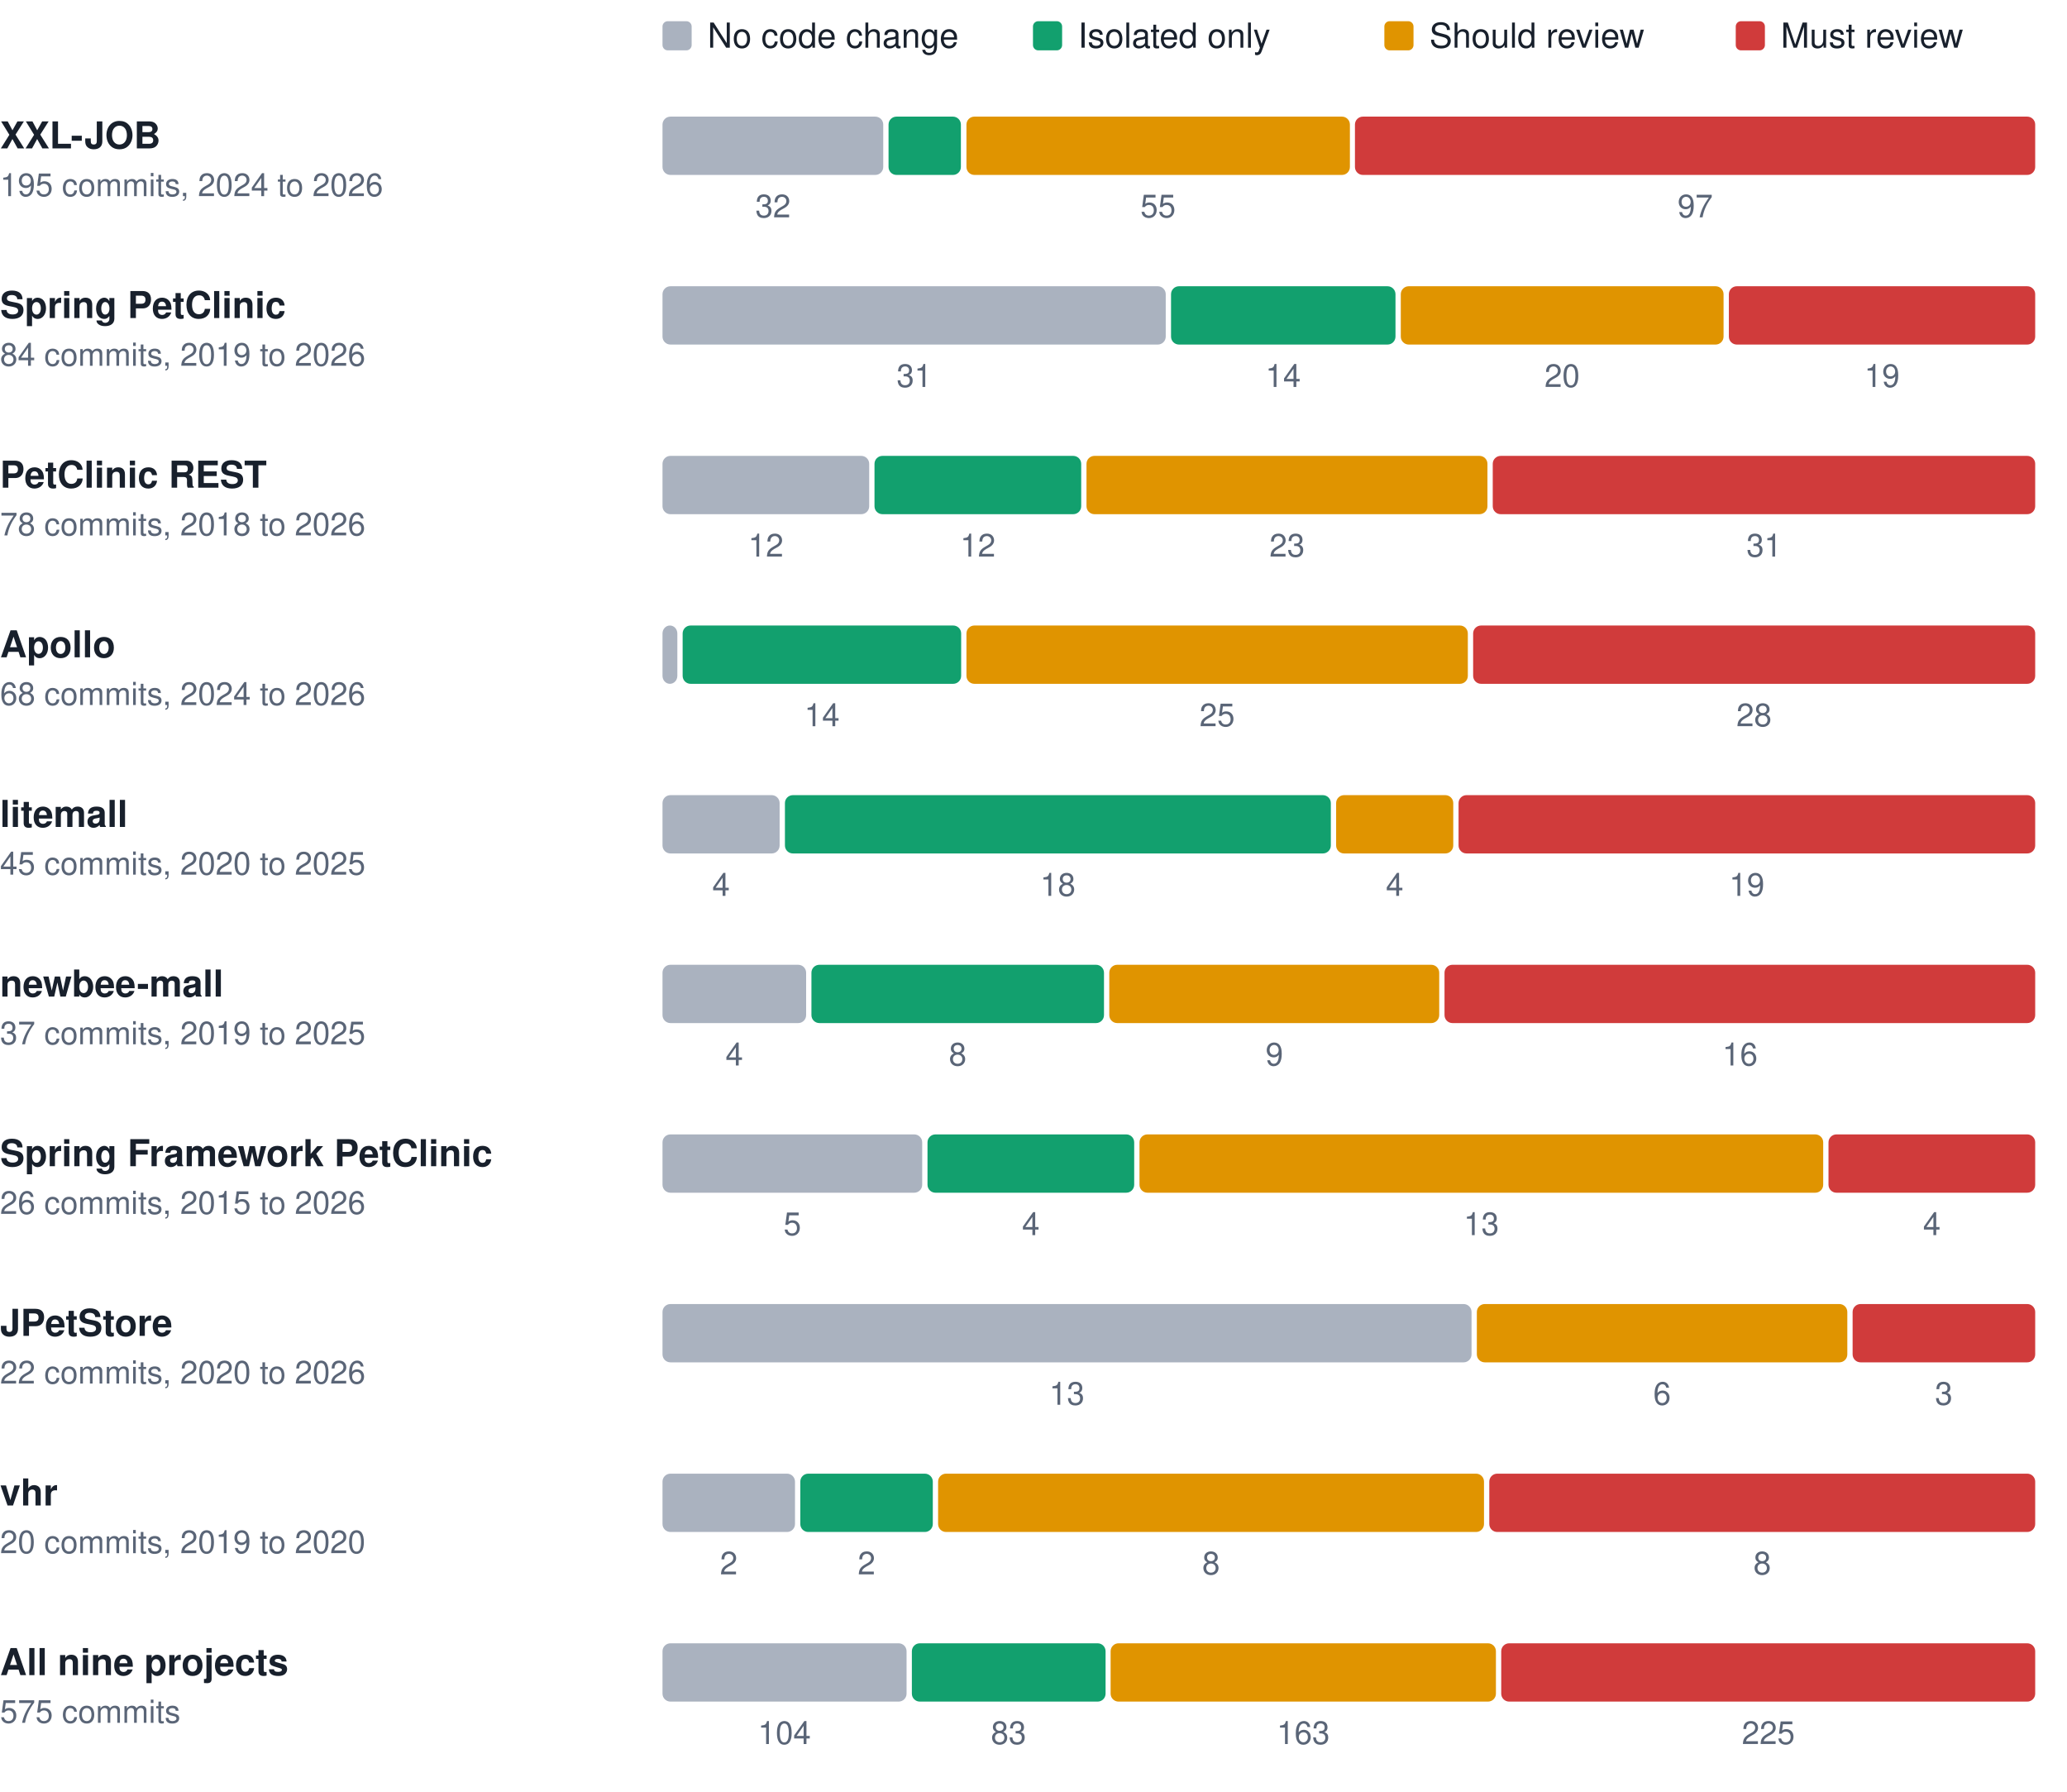
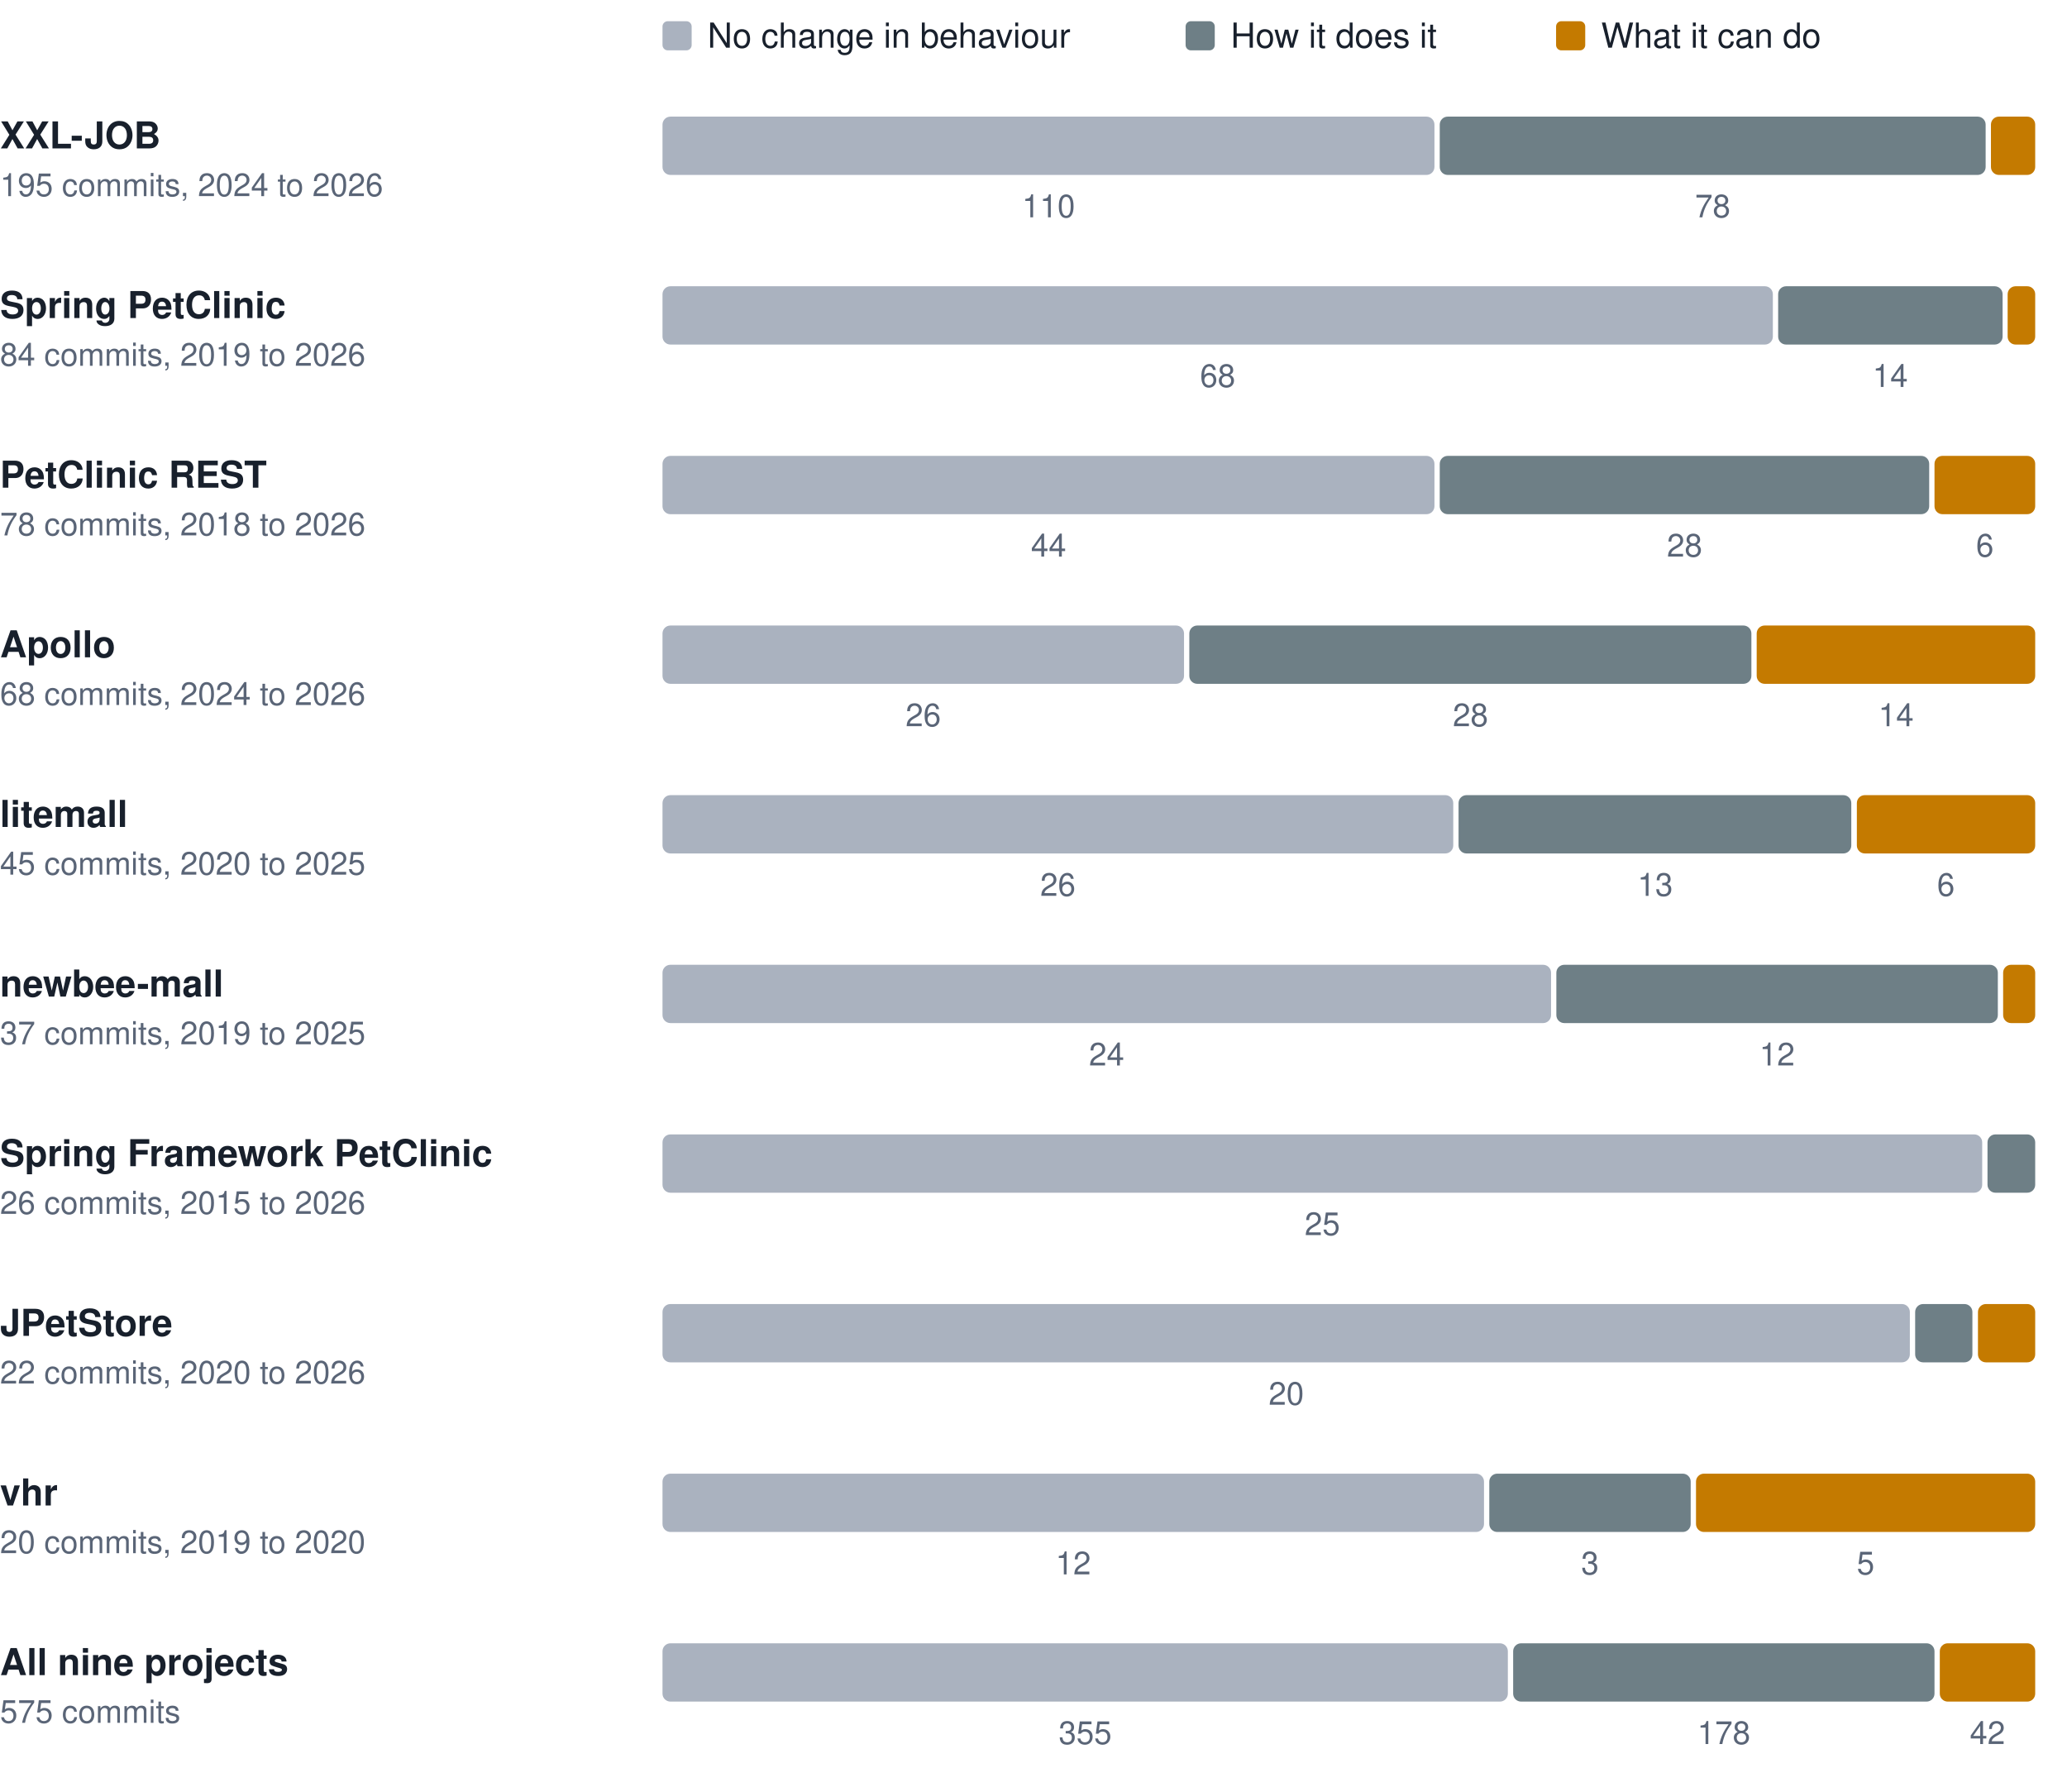
- <svg xmlns="http://www.w3.org/2000/svg" width="780" height="676" viewBox="0 0 780 676" role="img" aria-label="What 575 real commits to nine open-source projects needed, under one fixed rule">
+ <svg xmlns="http://www.w3.org/2000/svg" width="780" height="676" viewBox="0 0 780 676" role="img" aria-label="What 575 real commits to nine open-source projects did to behaviour">
  <rect x="250" y="8" width="11" height="11" rx="2" fill="#aab2bf" />
-   <text x="267.0" y="18.0" font-family="-apple-system,BlinkMacSystemFont,'Segoe UI',Helvetica,Arial,sans-serif" font-size="13" font-weight="400" fill="#18202c" text-anchor="start">No code change</text>
-   <rect x="389.8" y="8" width="11" height="11" rx="2" fill="#12a06e" />
-   <text x="406.8" y="18.0" font-family="-apple-system,BlinkMacSystemFont,'Segoe UI',Helvetica,Arial,sans-serif" font-size="13" font-weight="400" fill="#18202c" text-anchor="start">Isolated only</text>
-   <rect x="522.4" y="8" width="11" height="11" rx="2" fill="#e09400" />
-   <text x="539.4" y="18.0" font-family="-apple-system,BlinkMacSystemFont,'Segoe UI',Helvetica,Arial,sans-serif" font-size="13" font-weight="400" fill="#18202c" text-anchor="start">Should review</text>
-   <rect x="655" y="8" width="11" height="11" rx="2" fill="#d03b3b" />
-   <text x="672.0" y="18.0" font-family="-apple-system,BlinkMacSystemFont,'Segoe UI',Helvetica,Arial,sans-serif" font-size="13" font-weight="400" fill="#18202c" text-anchor="start">Must review</text>
+   <text x="267.0" y="18.0" font-family="-apple-system,BlinkMacSystemFont,'Segoe UI',Helvetica,Arial,sans-serif" font-size="13" font-weight="400" fill="#18202c" text-anchor="start">No change in behaviour</text>
+   <rect x="447.4" y="8" width="11" height="11" rx="2" fill="#6e7f86" />
+   <text x="464.4" y="18.0" font-family="-apple-system,BlinkMacSystemFont,'Segoe UI',Helvetica,Arial,sans-serif" font-size="13" font-weight="400" fill="#18202c" text-anchor="start">How it does it</text>
+   <rect x="587.2" y="8" width="11" height="11" rx="2" fill="#c47a00" />
+   <text x="604.2" y="18.0" font-family="-apple-system,BlinkMacSystemFont,'Segoe UI',Helvetica,Arial,sans-serif" font-size="13" font-weight="400" fill="#18202c" text-anchor="start">What it can do</text>
  <text x="0.0" y="56.0" font-family="-apple-system,BlinkMacSystemFont,'Segoe UI',Helvetica,Arial,sans-serif" font-size="14" font-weight="600" fill="#18202c" text-anchor="start">XXL-JOB</text>
  <text x="0.0" y="74.0" font-family="-apple-system,BlinkMacSystemFont,'Segoe UI',Helvetica,Arial,sans-serif" font-size="12" font-weight="400" fill="#5a6577" text-anchor="start">195 commits, 2024 to 2026</text>
-   <rect x="250.0" y="44" width="83.3" height="22" rx="3" fill="#aab2bf" />
-   <text x="291.7" y="82.0" font-family="-apple-system,BlinkMacSystemFont,'Segoe UI',Helvetica,Arial,sans-serif" font-size="12" font-weight="400" fill="#5a6577" text-anchor="middle">32</text>
-   <rect x="335.3" y="44" width="27.3" height="22" rx="3" fill="#12a06e" />
-   <rect x="364.7" y="44" width="144.7" height="22" rx="3" fill="#e09400" />
-   <text x="437.0" y="82.0" font-family="-apple-system,BlinkMacSystemFont,'Segoe UI',Helvetica,Arial,sans-serif" font-size="12" font-weight="400" fill="#5a6577" text-anchor="middle">55</text>
-   <rect x="511.3" y="44" width="256.7" height="22" rx="3" fill="#d03b3b" />
-   <text x="639.7" y="82.0" font-family="-apple-system,BlinkMacSystemFont,'Segoe UI',Helvetica,Arial,sans-serif" font-size="12" font-weight="400" fill="#5a6577" text-anchor="middle">97</text>
+   <rect x="250.0" y="44" width="291.3" height="22" rx="3" fill="#aab2bf" />
+   <text x="395.7" y="82.0" font-family="-apple-system,BlinkMacSystemFont,'Segoe UI',Helvetica,Arial,sans-serif" font-size="12" font-weight="400" fill="#5a6577" text-anchor="middle">110</text>
+   <rect x="543.3" y="44" width="206.0" height="22" rx="3" fill="#6e7f86" />
+   <text x="646.3" y="82.0" font-family="-apple-system,BlinkMacSystemFont,'Segoe UI',Helvetica,Arial,sans-serif" font-size="12" font-weight="400" fill="#5a6577" text-anchor="middle">78</text>
+   <rect x="751.3" y="44" width="16.7" height="22" rx="3" fill="#c47a00" />
  <text x="0.0" y="120.0" font-family="-apple-system,BlinkMacSystemFont,'Segoe UI',Helvetica,Arial,sans-serif" font-size="14" font-weight="600" fill="#18202c" text-anchor="start">Spring PetClinic</text>
  <text x="0.0" y="138.0" font-family="-apple-system,BlinkMacSystemFont,'Segoe UI',Helvetica,Arial,sans-serif" font-size="12" font-weight="400" fill="#5a6577" text-anchor="start">84 commits, 2019 to 2026</text>
-   <rect x="250.0" y="108" width="189.9" height="22" rx="3" fill="#aab2bf" />
-   <text x="345.0" y="146.0" font-family="-apple-system,BlinkMacSystemFont,'Segoe UI',Helvetica,Arial,sans-serif" font-size="12" font-weight="400" fill="#5a6577" text-anchor="middle">31</text>
-   <rect x="441.9" y="108" width="84.7" height="22" rx="3" fill="#12a06e" />
-   <text x="484.2" y="146.0" font-family="-apple-system,BlinkMacSystemFont,'Segoe UI',Helvetica,Arial,sans-serif" font-size="12" font-weight="400" fill="#5a6577" text-anchor="middle">14</text>
-   <rect x="528.6" y="108" width="121.8" height="22" rx="3" fill="#e09400" />
-   <text x="589.5" y="146.0" font-family="-apple-system,BlinkMacSystemFont,'Segoe UI',Helvetica,Arial,sans-serif" font-size="12" font-weight="400" fill="#5a6577" text-anchor="middle">20</text>
-   <rect x="652.4" y="108" width="115.6" height="22" rx="3" fill="#d03b3b" />
-   <text x="710.2" y="146.0" font-family="-apple-system,BlinkMacSystemFont,'Segoe UI',Helvetica,Arial,sans-serif" font-size="12" font-weight="400" fill="#5a6577" text-anchor="middle">19</text>
+   <rect x="250.0" y="108" width="419.0" height="22" rx="3" fill="#aab2bf" />
+   <text x="459.5" y="146.0" font-family="-apple-system,BlinkMacSystemFont,'Segoe UI',Helvetica,Arial,sans-serif" font-size="12" font-weight="400" fill="#5a6577" text-anchor="middle">68</text>
+   <rect x="671.0" y="108" width="84.7" height="22" rx="3" fill="#6e7f86" />
+   <text x="713.3" y="146.0" font-family="-apple-system,BlinkMacSystemFont,'Segoe UI',Helvetica,Arial,sans-serif" font-size="12" font-weight="400" fill="#5a6577" text-anchor="middle">14</text>
+   <rect x="757.6" y="108" width="10.4" height="22" rx="3" fill="#c47a00" />
  <text x="0.0" y="184.0" font-family="-apple-system,BlinkMacSystemFont,'Segoe UI',Helvetica,Arial,sans-serif" font-size="14" font-weight="600" fill="#18202c" text-anchor="start">PetClinic REST</text>
  <text x="0.0" y="202.0" font-family="-apple-system,BlinkMacSystemFont,'Segoe UI',Helvetica,Arial,sans-serif" font-size="12" font-weight="400" fill="#5a6577" text-anchor="start">78 commits, 2018 to 2026</text>
-   <rect x="250.0" y="172" width="78.0" height="22" rx="3" fill="#aab2bf" />
-   <text x="289.0" y="210.0" font-family="-apple-system,BlinkMacSystemFont,'Segoe UI',Helvetica,Arial,sans-serif" font-size="12" font-weight="400" fill="#5a6577" text-anchor="middle">12</text>
-   <rect x="330.0" y="172" width="78.0" height="22" rx="3" fill="#12a06e" />
-   <text x="369.0" y="210.0" font-family="-apple-system,BlinkMacSystemFont,'Segoe UI',Helvetica,Arial,sans-serif" font-size="12" font-weight="400" fill="#5a6577" text-anchor="middle">12</text>
-   <rect x="410.0" y="172" width="151.3" height="22" rx="3" fill="#e09400" />
-   <text x="485.7" y="210.0" font-family="-apple-system,BlinkMacSystemFont,'Segoe UI',Helvetica,Arial,sans-serif" font-size="12" font-weight="400" fill="#5a6577" text-anchor="middle">23</text>
-   <rect x="563.3" y="172" width="204.7" height="22" rx="3" fill="#d03b3b" />
-   <text x="665.7" y="210.0" font-family="-apple-system,BlinkMacSystemFont,'Segoe UI',Helvetica,Arial,sans-serif" font-size="12" font-weight="400" fill="#5a6577" text-anchor="middle">31</text>
+   <rect x="250.0" y="172" width="291.3" height="22" rx="3" fill="#aab2bf" />
+   <text x="395.7" y="210.0" font-family="-apple-system,BlinkMacSystemFont,'Segoe UI',Helvetica,Arial,sans-serif" font-size="12" font-weight="400" fill="#5a6577" text-anchor="middle">44</text>
+   <rect x="543.3" y="172" width="184.7" height="22" rx="3" fill="#6e7f86" />
+   <text x="635.7" y="210.0" font-family="-apple-system,BlinkMacSystemFont,'Segoe UI',Helvetica,Arial,sans-serif" font-size="12" font-weight="400" fill="#5a6577" text-anchor="middle">28</text>
+   <rect x="730.0" y="172" width="38.0" height="22" rx="3" fill="#c47a00" />
+   <text x="749.0" y="210.0" font-family="-apple-system,BlinkMacSystemFont,'Segoe UI',Helvetica,Arial,sans-serif" font-size="12" font-weight="400" fill="#5a6577" text-anchor="middle">6</text>
  <text x="0.0" y="248.0" font-family="-apple-system,BlinkMacSystemFont,'Segoe UI',Helvetica,Arial,sans-serif" font-size="14" font-weight="600" fill="#18202c" text-anchor="start">Apollo</text>
  <text x="0.0" y="266.0" font-family="-apple-system,BlinkMacSystemFont,'Segoe UI',Helvetica,Arial,sans-serif" font-size="12" font-weight="400" fill="#5a6577" text-anchor="start">68 commits, 2024 to 2026</text>
-   <rect x="250.0" y="236" width="5.6" height="22" rx="3" fill="#aab2bf" />
-   <rect x="257.6" y="236" width="105.1" height="22" rx="3" fill="#12a06e" />
-   <text x="310.2" y="274.0" font-family="-apple-system,BlinkMacSystemFont,'Segoe UI',Helvetica,Arial,sans-serif" font-size="12" font-weight="400" fill="#5a6577" text-anchor="middle">14</text>
-   <rect x="364.7" y="236" width="189.2" height="22" rx="3" fill="#e09400" />
-   <text x="459.3" y="274.0" font-family="-apple-system,BlinkMacSystemFont,'Segoe UI',Helvetica,Arial,sans-serif" font-size="12" font-weight="400" fill="#5a6577" text-anchor="middle">25</text>
-   <rect x="555.9" y="236" width="212.1" height="22" rx="3" fill="#d03b3b" />
-   <text x="661.9" y="274.0" font-family="-apple-system,BlinkMacSystemFont,'Segoe UI',Helvetica,Arial,sans-serif" font-size="12" font-weight="400" fill="#5a6577" text-anchor="middle">28</text>
+   <rect x="250.0" y="236" width="196.8" height="22" rx="3" fill="#aab2bf" />
+   <text x="348.4" y="274.0" font-family="-apple-system,BlinkMacSystemFont,'Segoe UI',Helvetica,Arial,sans-serif" font-size="12" font-weight="400" fill="#5a6577" text-anchor="middle">26</text>
+   <rect x="448.8" y="236" width="212.1" height="22" rx="3" fill="#6e7f86" />
+   <text x="554.9" y="274.0" font-family="-apple-system,BlinkMacSystemFont,'Segoe UI',Helvetica,Arial,sans-serif" font-size="12" font-weight="400" fill="#5a6577" text-anchor="middle">28</text>
+   <rect x="662.9" y="236" width="105.1" height="22" rx="3" fill="#c47a00" />
+   <text x="715.5" y="274.0" font-family="-apple-system,BlinkMacSystemFont,'Segoe UI',Helvetica,Arial,sans-serif" font-size="12" font-weight="400" fill="#5a6577" text-anchor="middle">14</text>
  <text x="0.0" y="312.0" font-family="-apple-system,BlinkMacSystemFont,'Segoe UI',Helvetica,Arial,sans-serif" font-size="14" font-weight="600" fill="#18202c" text-anchor="start">litemall</text>
  <text x="0.0" y="330.0" font-family="-apple-system,BlinkMacSystemFont,'Segoe UI',Helvetica,Arial,sans-serif" font-size="12" font-weight="400" fill="#5a6577" text-anchor="start">45 commits, 2020 to 2025</text>
-   <rect x="250.0" y="300" width="44.2" height="22" rx="3" fill="#aab2bf" />
-   <text x="272.1" y="338.0" font-family="-apple-system,BlinkMacSystemFont,'Segoe UI',Helvetica,Arial,sans-serif" font-size="12" font-weight="400" fill="#5a6577" text-anchor="middle">4</text>
-   <rect x="296.2" y="300" width="206.0" height="22" rx="3" fill="#12a06e" />
-   <text x="399.2" y="338.0" font-family="-apple-system,BlinkMacSystemFont,'Segoe UI',Helvetica,Arial,sans-serif" font-size="12" font-weight="400" fill="#5a6577" text-anchor="middle">18</text>
-   <rect x="504.2" y="300" width="44.2" height="22" rx="3" fill="#e09400" />
-   <text x="526.3" y="338.0" font-family="-apple-system,BlinkMacSystemFont,'Segoe UI',Helvetica,Arial,sans-serif" font-size="12" font-weight="400" fill="#5a6577" text-anchor="middle">4</text>
-   <rect x="550.4" y="300" width="217.6" height="22" rx="3" fill="#d03b3b" />
-   <text x="659.2" y="338.0" font-family="-apple-system,BlinkMacSystemFont,'Segoe UI',Helvetica,Arial,sans-serif" font-size="12" font-weight="400" fill="#5a6577" text-anchor="middle">19</text>
+   <rect x="250.0" y="300" width="298.4" height="22" rx="3" fill="#aab2bf" />
+   <text x="399.2" y="338.0" font-family="-apple-system,BlinkMacSystemFont,'Segoe UI',Helvetica,Arial,sans-serif" font-size="12" font-weight="400" fill="#5a6577" text-anchor="middle">26</text>
+   <rect x="550.4" y="300" width="148.2" height="22" rx="3" fill="#6e7f86" />
+   <text x="624.6" y="338.0" font-family="-apple-system,BlinkMacSystemFont,'Segoe UI',Helvetica,Arial,sans-serif" font-size="12" font-weight="400" fill="#5a6577" text-anchor="middle">13</text>
+   <rect x="700.7" y="300" width="67.3" height="22" rx="3" fill="#c47a00" />
+   <text x="734.3" y="338.0" font-family="-apple-system,BlinkMacSystemFont,'Segoe UI',Helvetica,Arial,sans-serif" font-size="12" font-weight="400" fill="#5a6577" text-anchor="middle">6</text>
  <text x="0.0" y="376.0" font-family="-apple-system,BlinkMacSystemFont,'Segoe UI',Helvetica,Arial,sans-serif" font-size="14" font-weight="600" fill="#18202c" text-anchor="start">newbee-mall</text>
  <text x="0.0" y="394.0" font-family="-apple-system,BlinkMacSystemFont,'Segoe UI',Helvetica,Arial,sans-serif" font-size="12" font-weight="400" fill="#5a6577" text-anchor="start">37 commits, 2019 to 2025</text>
-   <rect x="250.0" y="364" width="54.2" height="22" rx="3" fill="#aab2bf" />
-   <text x="277.1" y="402.0" font-family="-apple-system,BlinkMacSystemFont,'Segoe UI',Helvetica,Arial,sans-serif" font-size="12" font-weight="400" fill="#5a6577" text-anchor="middle">4</text>
-   <rect x="306.2" y="364" width="110.4" height="22" rx="3" fill="#12a06e" />
-   <text x="361.4" y="402.0" font-family="-apple-system,BlinkMacSystemFont,'Segoe UI',Helvetica,Arial,sans-serif" font-size="12" font-weight="400" fill="#5a6577" text-anchor="middle">8</text>
-   <rect x="418.6" y="364" width="124.5" height="22" rx="3" fill="#e09400" />
-   <text x="480.9" y="402.0" font-family="-apple-system,BlinkMacSystemFont,'Segoe UI',Helvetica,Arial,sans-serif" font-size="12" font-weight="400" fill="#5a6577" text-anchor="middle">9</text>
-   <rect x="545.1" y="364" width="222.9" height="22" rx="3" fill="#d03b3b" />
-   <text x="656.6" y="402.0" font-family="-apple-system,BlinkMacSystemFont,'Segoe UI',Helvetica,Arial,sans-serif" font-size="12" font-weight="400" fill="#5a6577" text-anchor="middle">16</text>
+   <rect x="250.0" y="364" width="335.3" height="22" rx="3" fill="#aab2bf" />
+   <text x="417.6" y="402.0" font-family="-apple-system,BlinkMacSystemFont,'Segoe UI',Helvetica,Arial,sans-serif" font-size="12" font-weight="400" fill="#5a6577" text-anchor="middle">24</text>
+   <rect x="587.3" y="364" width="166.6" height="22" rx="3" fill="#6e7f86" />
+   <text x="670.6" y="402.0" font-family="-apple-system,BlinkMacSystemFont,'Segoe UI',Helvetica,Arial,sans-serif" font-size="12" font-weight="400" fill="#5a6577" text-anchor="middle">12</text>
+   <rect x="755.9" y="364" width="12.1" height="22" rx="3" fill="#c47a00" />
  <text x="0.0" y="440.0" font-family="-apple-system,BlinkMacSystemFont,'Segoe UI',Helvetica,Arial,sans-serif" font-size="14" font-weight="600" fill="#18202c" text-anchor="start">Spring Framework PetClinic</text>
  <text x="0.0" y="458.0" font-family="-apple-system,BlinkMacSystemFont,'Segoe UI',Helvetica,Arial,sans-serif" font-size="12" font-weight="400" fill="#5a6577" text-anchor="start">26 commits, 2015 to 2026</text>
-   <rect x="250.0" y="428" width="98.0" height="22" rx="3" fill="#aab2bf" />
-   <text x="299.0" y="466.0" font-family="-apple-system,BlinkMacSystemFont,'Segoe UI',Helvetica,Arial,sans-serif" font-size="12" font-weight="400" fill="#5a6577" text-anchor="middle">5</text>
-   <rect x="350.0" y="428" width="78.0" height="22" rx="3" fill="#12a06e" />
-   <text x="389.0" y="466.0" font-family="-apple-system,BlinkMacSystemFont,'Segoe UI',Helvetica,Arial,sans-serif" font-size="12" font-weight="400" fill="#5a6577" text-anchor="middle">4</text>
-   <rect x="430.0" y="428" width="258.0" height="22" rx="3" fill="#e09400" />
-   <text x="559.0" y="466.0" font-family="-apple-system,BlinkMacSystemFont,'Segoe UI',Helvetica,Arial,sans-serif" font-size="12" font-weight="400" fill="#5a6577" text-anchor="middle">13</text>
-   <rect x="690.0" y="428" width="78.0" height="22" rx="3" fill="#d03b3b" />
-   <text x="729.0" y="466.0" font-family="-apple-system,BlinkMacSystemFont,'Segoe UI',Helvetica,Arial,sans-serif" font-size="12" font-weight="400" fill="#5a6577" text-anchor="middle">4</text>
+   <rect x="250.0" y="428" width="498.0" height="22" rx="3" fill="#aab2bf" />
+   <text x="499.0" y="466.0" font-family="-apple-system,BlinkMacSystemFont,'Segoe UI',Helvetica,Arial,sans-serif" font-size="12" font-weight="400" fill="#5a6577" text-anchor="middle">25</text>
+   <rect x="750.0" y="428" width="18.0" height="22" rx="3" fill="#6e7f86" />
  <text x="0.0" y="504.0" font-family="-apple-system,BlinkMacSystemFont,'Segoe UI',Helvetica,Arial,sans-serif" font-size="14" font-weight="600" fill="#18202c" text-anchor="start">JPetStore</text>
  <text x="0.0" y="522.0" font-family="-apple-system,BlinkMacSystemFont,'Segoe UI',Helvetica,Arial,sans-serif" font-size="12" font-weight="400" fill="#5a6577" text-anchor="start">22 commits, 2020 to 2026</text>
-   <rect x="250.0" y="492" width="305.3" height="22" rx="3" fill="#aab2bf" />
-   <text x="402.6" y="530.0" font-family="-apple-system,BlinkMacSystemFont,'Segoe UI',Helvetica,Arial,sans-serif" font-size="12" font-weight="400" fill="#5a6577" text-anchor="middle">13</text>
-   <rect x="557.3" y="492" width="139.8" height="22" rx="3" fill="#e09400" />
-   <text x="627.2" y="530.0" font-family="-apple-system,BlinkMacSystemFont,'Segoe UI',Helvetica,Arial,sans-serif" font-size="12" font-weight="400" fill="#5a6577" text-anchor="middle">6</text>
-   <rect x="699.1" y="492" width="68.9" height="22" rx="3" fill="#d03b3b" />
-   <text x="733.5" y="530.0" font-family="-apple-system,BlinkMacSystemFont,'Segoe UI',Helvetica,Arial,sans-serif" font-size="12" font-weight="400" fill="#5a6577" text-anchor="middle">3</text>
+   <rect x="250.0" y="492" width="470.7" height="22" rx="3" fill="#aab2bf" />
+   <text x="485.4" y="530.0" font-family="-apple-system,BlinkMacSystemFont,'Segoe UI',Helvetica,Arial,sans-serif" font-size="12" font-weight="400" fill="#5a6577" text-anchor="middle">20</text>
+   <rect x="722.7" y="492" width="21.6" height="22" rx="3" fill="#6e7f86" />
+   <rect x="746.4" y="492" width="21.6" height="22" rx="3" fill="#c47a00" />
  <text x="0.0" y="568.0" font-family="-apple-system,BlinkMacSystemFont,'Segoe UI',Helvetica,Arial,sans-serif" font-size="14" font-weight="600" fill="#18202c" text-anchor="start">vhr</text>
  <text x="0.0" y="586.0" font-family="-apple-system,BlinkMacSystemFont,'Segoe UI',Helvetica,Arial,sans-serif" font-size="12" font-weight="400" fill="#5a6577" text-anchor="start">20 commits, 2019 to 2020</text>
-   <rect x="250.0" y="556" width="50.0" height="22" rx="3" fill="#aab2bf" />
-   <text x="275.0" y="594.0" font-family="-apple-system,BlinkMacSystemFont,'Segoe UI',Helvetica,Arial,sans-serif" font-size="12" font-weight="400" fill="#5a6577" text-anchor="middle">2</text>
-   <rect x="302.0" y="556" width="50.0" height="22" rx="3" fill="#12a06e" />
-   <text x="327.0" y="594.0" font-family="-apple-system,BlinkMacSystemFont,'Segoe UI',Helvetica,Arial,sans-serif" font-size="12" font-weight="400" fill="#5a6577" text-anchor="middle">2</text>
-   <rect x="354.0" y="556" width="206.0" height="22" rx="3" fill="#e09400" />
-   <text x="457.0" y="594.0" font-family="-apple-system,BlinkMacSystemFont,'Segoe UI',Helvetica,Arial,sans-serif" font-size="12" font-weight="400" fill="#5a6577" text-anchor="middle">8</text>
-   <rect x="562.0" y="556" width="206.0" height="22" rx="3" fill="#d03b3b" />
-   <text x="665.0" y="594.0" font-family="-apple-system,BlinkMacSystemFont,'Segoe UI',Helvetica,Arial,sans-serif" font-size="12" font-weight="400" fill="#5a6577" text-anchor="middle">8</text>
+   <rect x="250.0" y="556" width="310.0" height="22" rx="3" fill="#aab2bf" />
+   <text x="405.0" y="594.0" font-family="-apple-system,BlinkMacSystemFont,'Segoe UI',Helvetica,Arial,sans-serif" font-size="12" font-weight="400" fill="#5a6577" text-anchor="middle">12</text>
+   <rect x="562.0" y="556" width="76.0" height="22" rx="3" fill="#6e7f86" />
+   <text x="600.0" y="594.0" font-family="-apple-system,BlinkMacSystemFont,'Segoe UI',Helvetica,Arial,sans-serif" font-size="12" font-weight="400" fill="#5a6577" text-anchor="middle">3</text>
+   <rect x="640.0" y="556" width="128.0" height="22" rx="3" fill="#c47a00" />
+   <text x="704.0" y="594.0" font-family="-apple-system,BlinkMacSystemFont,'Segoe UI',Helvetica,Arial,sans-serif" font-size="12" font-weight="400" fill="#5a6577" text-anchor="middle">5</text>
  <text x="0.0" y="632.0" font-family="-apple-system,BlinkMacSystemFont,'Segoe UI',Helvetica,Arial,sans-serif" font-size="14" font-weight="600" fill="#18202c" text-anchor="start">All nine projects</text>
  <text x="0.0" y="650.0" font-family="-apple-system,BlinkMacSystemFont,'Segoe UI',Helvetica,Arial,sans-serif" font-size="12" font-weight="400" fill="#5a6577" text-anchor="start">575 commits</text>
-   <rect x="250.0" y="620" width="92.1" height="22" rx="3" fill="#aab2bf" />
-   <text x="296.0" y="658.0" font-family="-apple-system,BlinkMacSystemFont,'Segoe UI',Helvetica,Arial,sans-serif" font-size="12" font-weight="400" fill="#5a6577" text-anchor="middle">104</text>
-   <rect x="344.1" y="620" width="73.1" height="22" rx="3" fill="#12a06e" />
-   <text x="380.6" y="658.0" font-family="-apple-system,BlinkMacSystemFont,'Segoe UI',Helvetica,Arial,sans-serif" font-size="12" font-weight="400" fill="#5a6577" text-anchor="middle">83</text>
-   <rect x="419.1" y="620" width="145.4" height="22" rx="3" fill="#e09400" />
-   <text x="491.8" y="658.0" font-family="-apple-system,BlinkMacSystemFont,'Segoe UI',Helvetica,Arial,sans-serif" font-size="12" font-weight="400" fill="#5a6577" text-anchor="middle">163</text>
-   <rect x="566.5" y="620" width="201.5" height="22" rx="3" fill="#d03b3b" />
-   <text x="667.3" y="658.0" font-family="-apple-system,BlinkMacSystemFont,'Segoe UI',Helvetica,Arial,sans-serif" font-size="12" font-weight="400" fill="#5a6577" text-anchor="middle">225</text>
+   <rect x="250.0" y="620" width="319.0" height="22" rx="3" fill="#aab2bf" />
+   <text x="409.5" y="658.0" font-family="-apple-system,BlinkMacSystemFont,'Segoe UI',Helvetica,Arial,sans-serif" font-size="12" font-weight="400" fill="#5a6577" text-anchor="middle">355</text>
+   <rect x="571.0" y="620" width="159.0" height="22" rx="3" fill="#6e7f86" />
+   <text x="650.5" y="658.0" font-family="-apple-system,BlinkMacSystemFont,'Segoe UI',Helvetica,Arial,sans-serif" font-size="12" font-weight="400" fill="#5a6577" text-anchor="middle">178</text>
+   <rect x="732.0" y="620" width="36.0" height="22" rx="3" fill="#c47a00" />
+   <text x="750.0" y="658.0" font-family="-apple-system,BlinkMacSystemFont,'Segoe UI',Helvetica,Arial,sans-serif" font-size="12" font-weight="400" fill="#5a6577" text-anchor="middle">42</text>
</svg>
